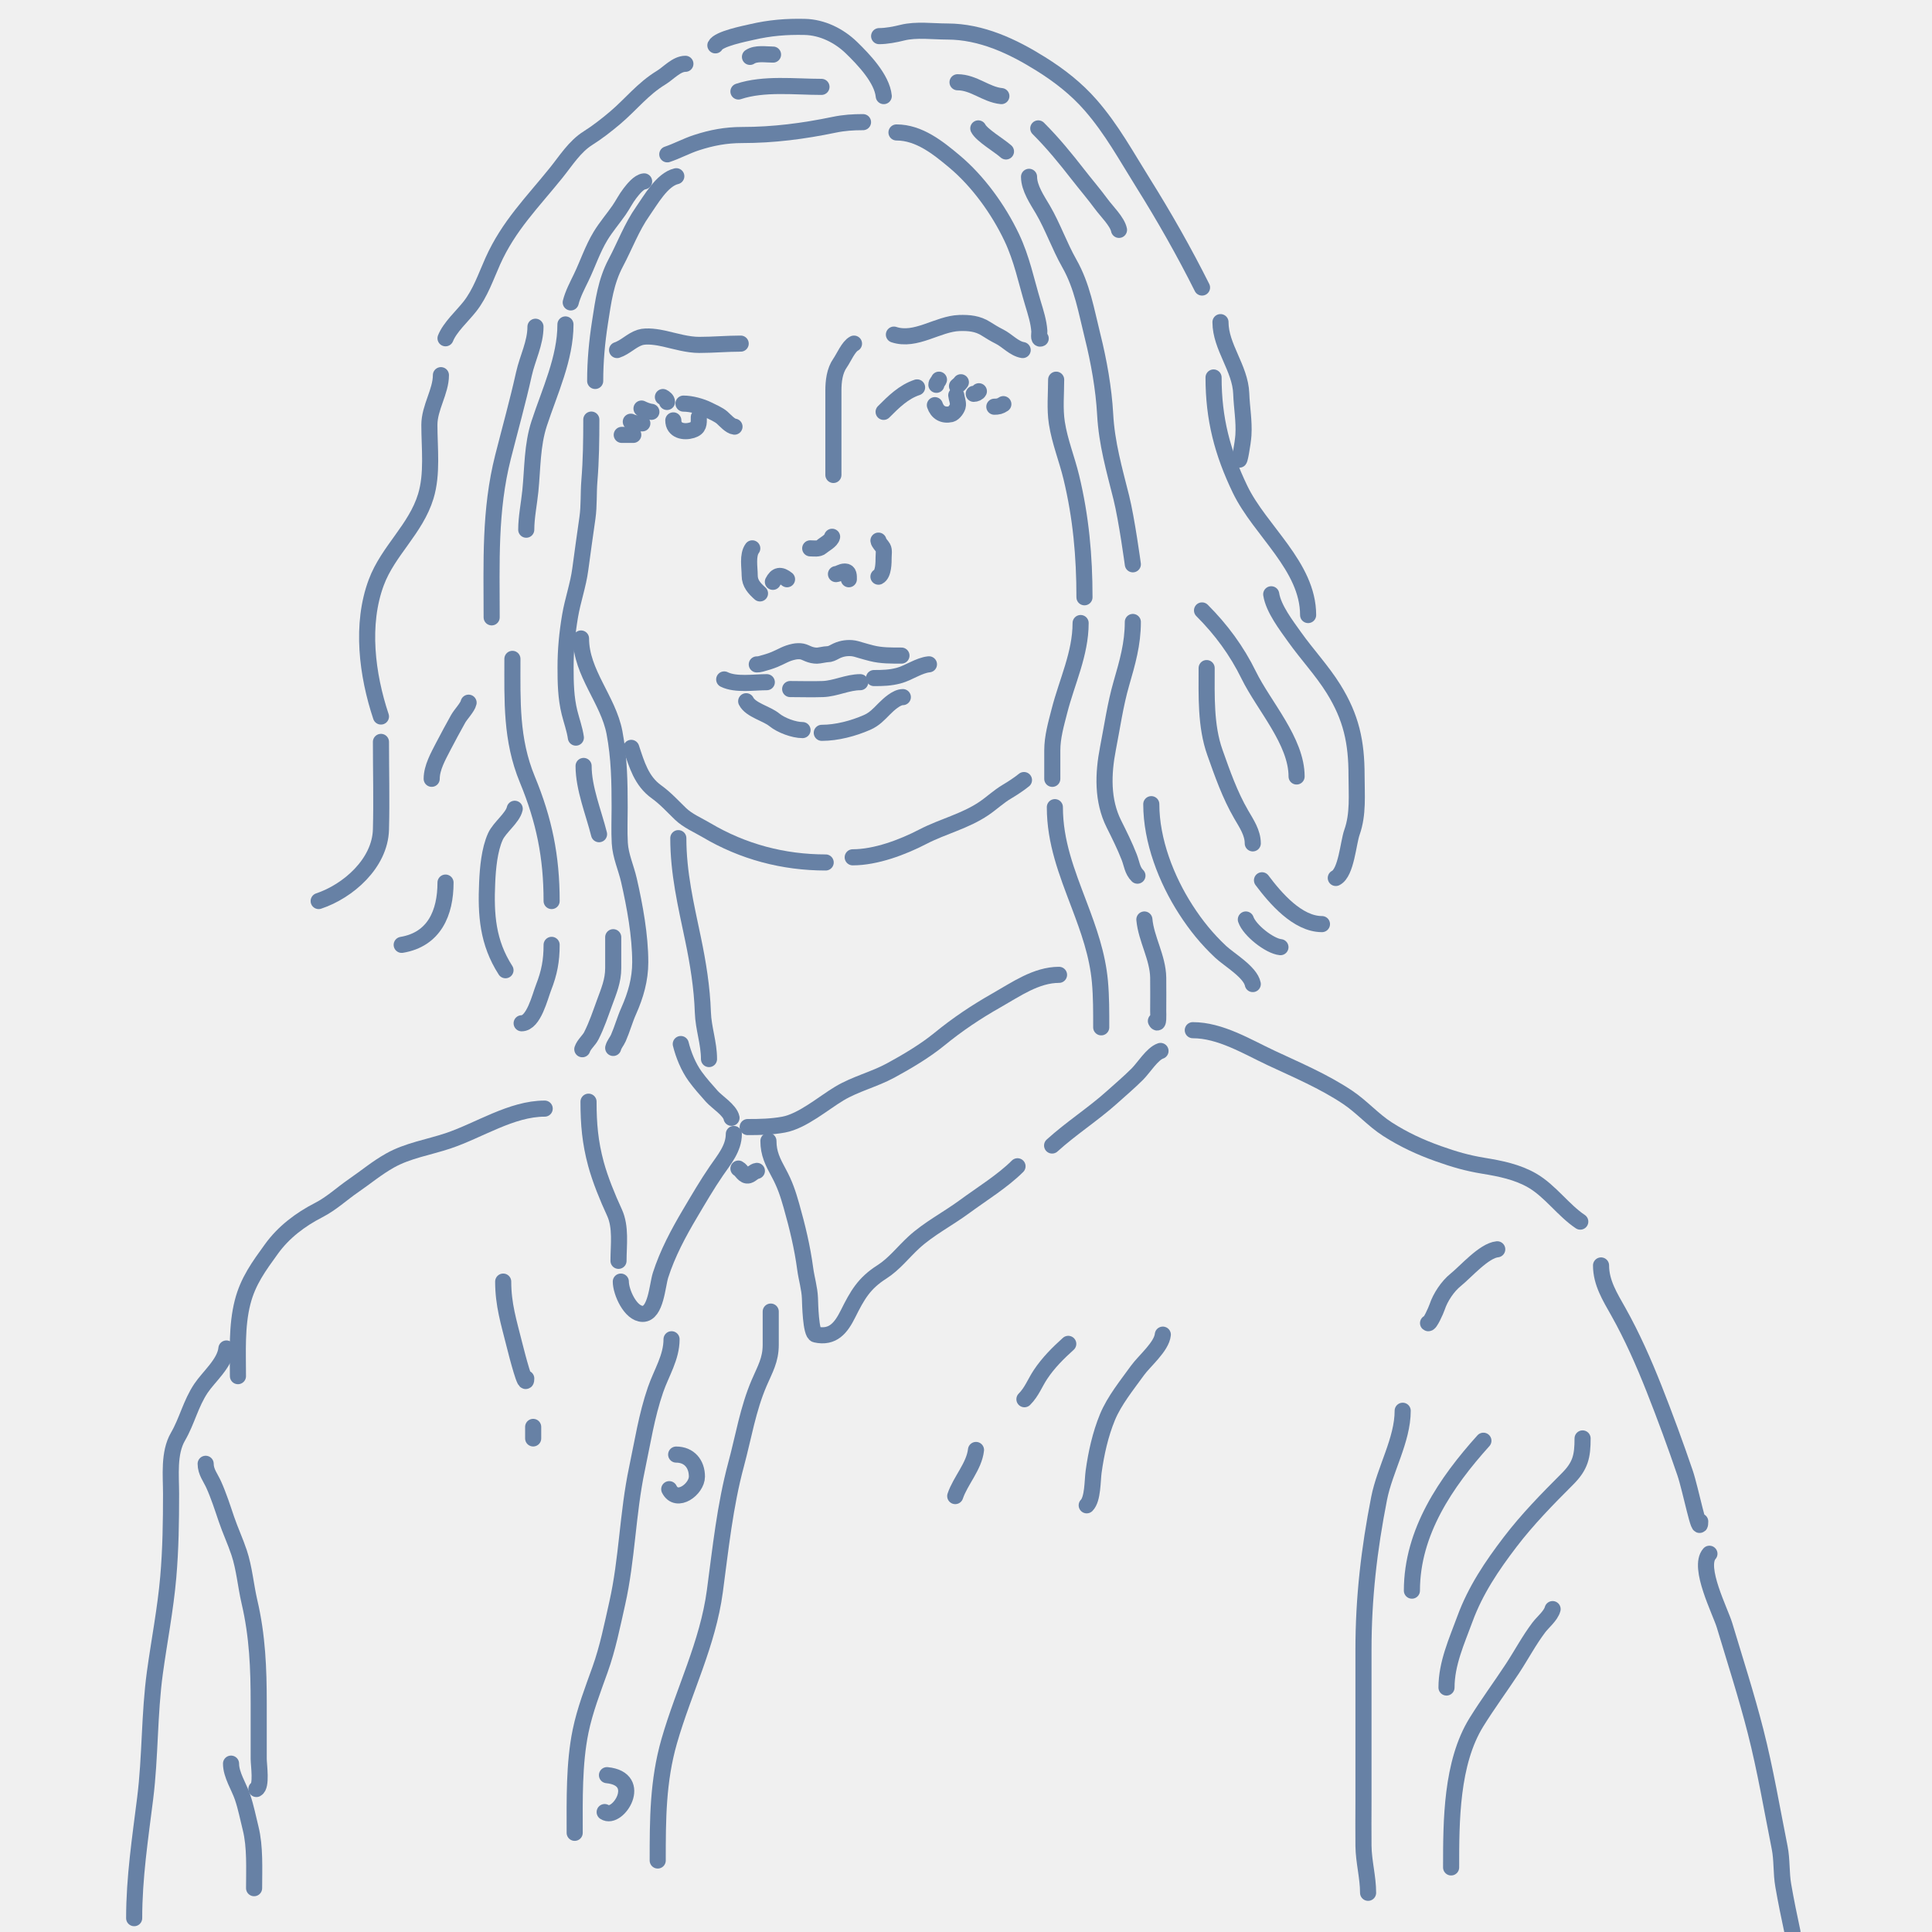
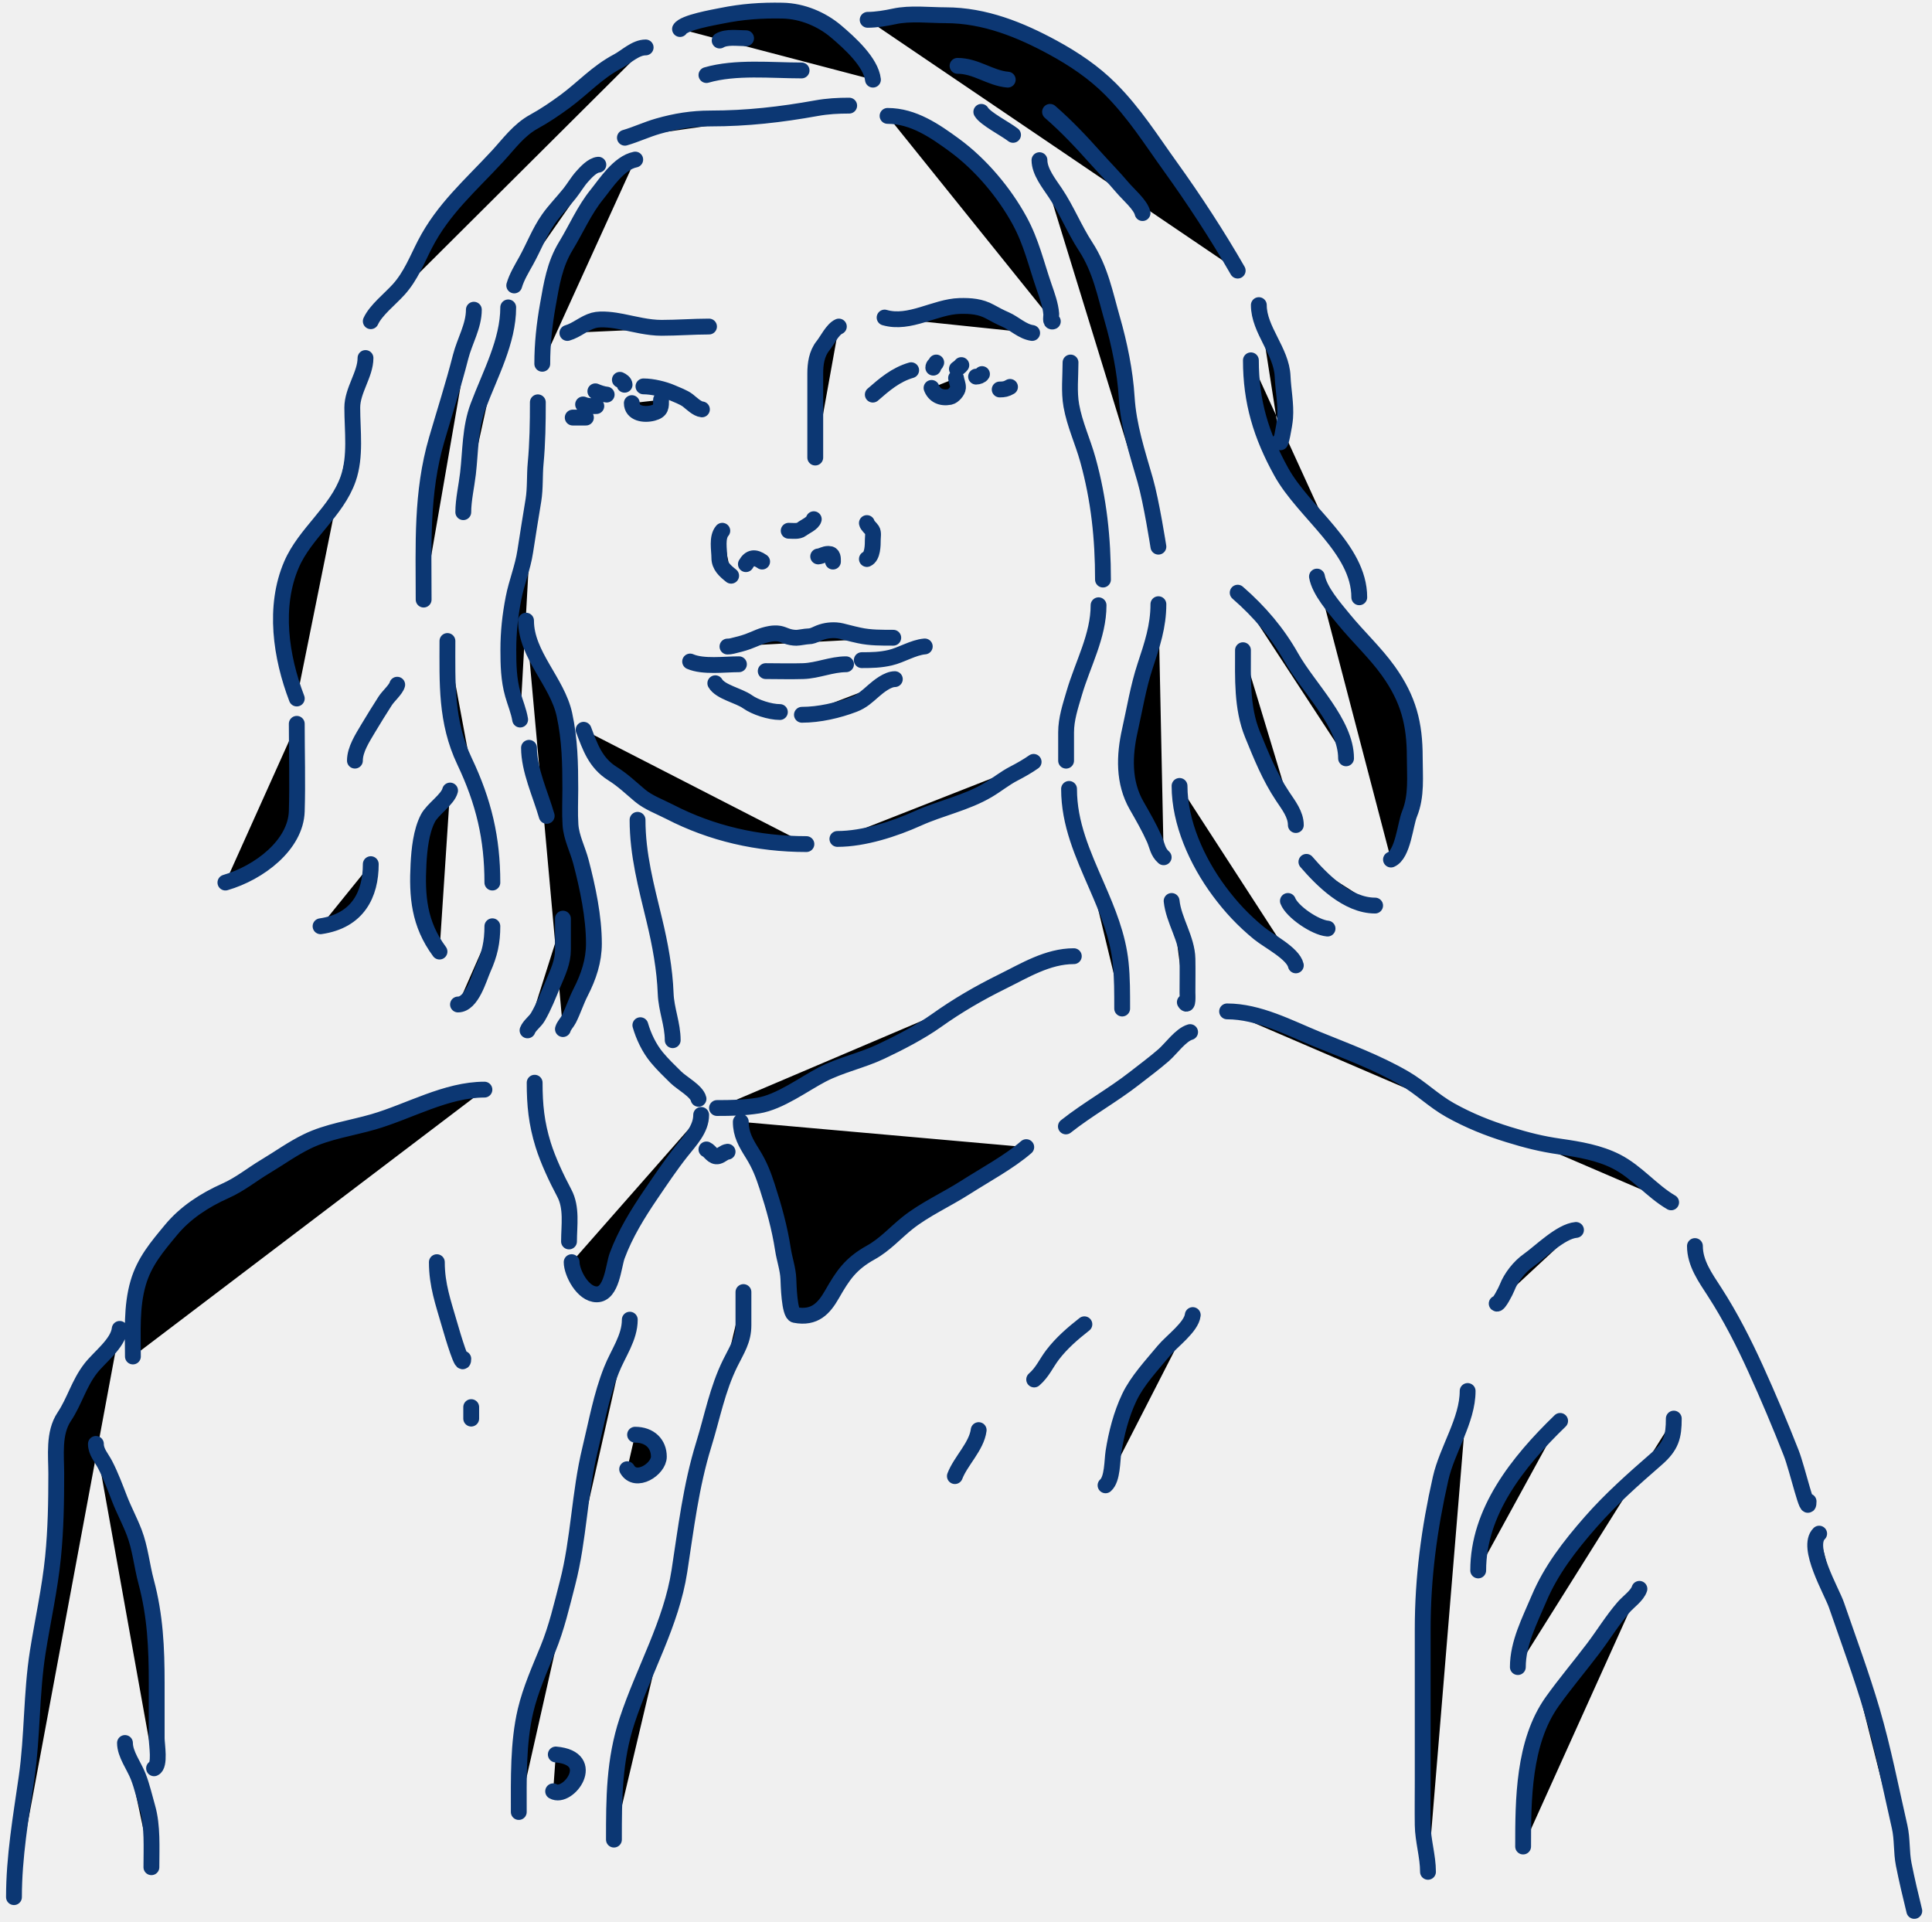
- <svg xmlns="http://www.w3.org/2000/svg" width="360" height="360" viewBox="0 0 360 360" fill="none">
-   <g opacity="0.6" clip-path="url(#clip0_1222_62107)">
-     <path d="M167.048 24.68C171.258 24.68 174.797 27.526 177.885 30.118C182.254 33.785 186.054 39.058 188.508 44.221C190.427 48.256 191.212 52.321 192.48 56.537C192.987 58.219 193.545 59.943 193.667 61.709C193.693 62.092 193.45 63.303 193.92 63.068" stroke="#0C3773" stroke-width="3" stroke-linecap="round" />
-     <path d="M196.798 70.746C196.798 73.4 196.523 76.187 196.931 78.81C197.476 82.311 198.799 85.511 199.624 88.927C201.421 96.374 202.076 103.622 202.076 111.294" stroke="#0C3773" stroke-width="3" stroke-linecap="round" />
-     <path d="M201.357 116.093C201.357 121.833 198.798 127.024 197.399 132.514C196.78 134.94 196.079 137.322 196.079 139.846C196.079 141.605 196.079 143.365 196.079 145.124" stroke="#0C3773" stroke-width="3" stroke-linecap="round" />
-     <path d="M196.559 150.401C196.559 156.919 198.774 162.506 201.064 168.556C202.849 173.271 204.5 177.853 204.956 182.925C205.211 185.758 205.196 188.588 205.196 191.429" stroke="#0C3773" stroke-width="3" stroke-linecap="round" />
-     <path d="M160.809 22.76C158.985 22.76 157.279 22.866 155.477 23.24C149.688 24.438 144.169 25.159 138.255 25.159C135.264 25.159 132.598 25.66 129.765 26.585C127.907 27.192 126.151 28.154 124.34 28.758" stroke="#0C3773" stroke-width="3" stroke-linecap="round" />
-     <path d="M120.021 33.797C119.027 33.896 117.956 35.273 117.382 36.01C116.615 36.994 116.055 38.143 115.343 39.169C114.224 40.779 112.941 42.262 111.917 43.941C110.422 46.39 109.525 49.175 108.278 51.752C107.579 53.197 106.736 54.789 106.346 56.35" stroke="#0C3773" stroke-width="3" stroke-linecap="round" />
-     <path d="M126.019 32.837C123.346 33.454 121.223 37.325 119.78 39.368C117.714 42.296 116.419 45.805 114.742 48.965C112.887 52.461 112.413 56.118 111.81 60.002C111.238 63.68 110.903 67.273 110.903 70.985" stroke="#0C3773" stroke-width="3" stroke-linecap="round" />
-     <path d="M110.184 78.184C110.184 82.002 110.136 85.785 109.824 89.594C109.635 91.891 109.785 94.184 109.464 96.471C109.015 99.665 108.55 102.858 108.131 106.055C107.742 109.027 106.722 111.826 106.225 114.773C105.676 118.022 105.385 121.085 105.385 124.383C105.385 127.212 105.438 129.99 106.118 132.754C106.504 134.32 107.076 135.85 107.304 137.446" stroke="#0C3773" stroke-width="3" stroke-linecap="round" />
-     <path d="M108.264 118.972C108.264 125.359 113.343 130.385 114.502 136.513C115.388 141.197 115.462 145.7 115.462 150.456C115.462 152.661 115.363 154.892 115.489 157.094C115.626 159.5 116.664 161.699 117.195 164.025C118.296 168.855 119.301 174.307 119.301 179.3C119.301 182.51 118.445 185.465 117.141 188.391C116.408 190.037 115.944 191.772 115.222 193.416C114.934 194.073 114.435 194.577 114.262 195.269" stroke="#0C3773" stroke-width="3" stroke-linecap="round" />
-     <path d="M114.264 174.634C114.264 176.553 114.264 178.473 114.264 180.392C114.264 182.778 113.446 184.661 112.637 186.87C111.874 188.954 111.197 191.006 110.185 193.002C109.739 193.881 108.812 194.589 108.505 195.508" stroke="#0C3773" stroke-width="3" stroke-linecap="round" />
-     <path d="M108.744 142.724C108.744 146.891 110.617 151.414 111.623 155.44" stroke="#0C3773" stroke-width="3" stroke-linecap="round" />
-     <path d="M190.801 145.352C189.908 146.082 188.633 146.918 187.628 147.511C186.072 148.43 184.839 149.627 183.363 150.63C179.81 153.044 175.723 153.96 171.966 155.908C168.183 157.87 163.206 159.747 158.89 159.747" stroke="#0C3773" stroke-width="3" stroke-linecap="round" />
-     <path d="M153.853 160.708C145.955 160.708 138.439 158.714 131.659 154.697C130.045 153.74 128.161 152.96 126.794 151.644C125.314 150.219 124.025 148.77 122.315 147.539C119.512 145.521 118.658 142.458 117.623 139.354" stroke="#0C3773" stroke-width="3" stroke-linecap="round" />
-     <path d="M155.77 106.975C156.393 106.906 156.719 106.495 157.449 106.495C158.224 106.495 158.169 107.325 158.169 107.935" stroke="#0C3773" stroke-width="3" stroke-linecap="round" />
-     <path d="M146.653 107.935C145.472 106.99 144.671 107.101 144.014 108.415" stroke="#0C3773" stroke-width="3" stroke-linecap="round" />
-     <path d="M155.051 100.018C154.876 100.802 153.637 101.381 153.078 101.884C152.552 102.357 151.622 102.177 150.972 102.177" stroke="#0C3773" stroke-width="3" stroke-linecap="round" />
-     <path d="M163.687 100.737C163.734 101.157 164.303 101.653 164.527 102.057C164.797 102.543 164.647 103.315 164.647 103.856C164.647 104.795 164.651 106.973 163.687 107.455" stroke="#0C3773" stroke-width="3" stroke-linecap="round" />
-     <path d="M141.614 110.574C140.59 109.652 139.695 108.716 139.695 107.229C139.695 105.738 139.24 103.423 140.175 102.177" stroke="#0C3773" stroke-width="3" stroke-linecap="round" />
-     <path d="M155.291 88.501C155.291 83.267 155.291 78.033 155.291 72.799C155.291 71.057 155.506 69.104 156.544 67.627C157.216 66.671 158.104 64.541 159.13 64.028" stroke="#0C3773" stroke-width="3" stroke-linecap="round" />
-     <path d="M190.56 65.228C188.96 64.961 187.658 63.43 186.241 62.722C185.346 62.274 184.544 61.787 183.708 61.255C182.186 60.287 180.558 60.129 178.75 60.189C174.747 60.322 170.649 63.709 166.567 62.348" stroke="#0C3773" stroke-width="3" stroke-linecap="round" />
-     <path d="M138.016 64.028C135.441 64.028 132.873 64.268 130.285 64.268C128.158 64.268 125.919 63.592 123.86 63.121C122.609 62.835 120.512 62.475 119.248 62.881C117.699 63.379 116.529 64.712 114.983 65.227" stroke="#0C3773" stroke-width="3" stroke-linecap="round" />
-     <path d="M164.649 76.744C166.509 74.884 168.359 73.028 170.887 72.186" stroke="#0C3773" stroke-width="3" stroke-linecap="round" />
-     <path d="M174.484 71.706C174.484 71.218 174.82 71.179 174.964 70.746" stroke="#0C3773" stroke-width="3" stroke-linecap="round" />
-     <path d="M178.324 71.945C178.614 71.688 178.823 71.557 179.044 71.226" stroke="#0C3773" stroke-width="3" stroke-linecap="round" />
-     <path d="M181.442 73.385C181.801 73.385 182.257 73.194 182.401 72.905" stroke="#0C3773" stroke-width="3" stroke-linecap="round" />
-     <path d="M185.28 75.784C185.981 75.784 186.373 75.696 186.96 75.305" stroke="#0C3773" stroke-width="3" stroke-linecap="round" />
-     <path d="M178.187 73.654C178.258 74.292 178.531 74.788 178.494 75.495C178.465 76.041 177.762 77.046 177.19 77.173C175.72 77.5 174.652 76.852 174.2 75.495" stroke="#0C3773" stroke-width="3" stroke-linecap="round" />
-     <path d="M136.863 79.5C136.068 79.412 135.142 78.336 134.563 77.822C133.923 77.252 132.739 76.748 131.956 76.356C130.688 75.722 128.796 75.206 127.355 75.206" stroke="#0C3773" stroke-width="3" stroke-linecap="round" />
-     <path d="M124.289 74.9C124.289 74.481 123.865 74.151 123.522 73.98" stroke="#0C3773" stroke-width="3" stroke-linecap="round" />
-     <path d="M121.375 76.739C120.796 76.687 120.024 76.37 119.535 76.126" stroke="#0C3773" stroke-width="3" stroke-linecap="round" />
-     <path d="M119.688 78.887C118.905 78.887 118.258 78.939 117.542 78.58" stroke="#0C3773" stroke-width="3" stroke-linecap="round" />
-     <path d="M118.001 81.033H115.854" stroke="#0C3773" stroke-width="3" stroke-linecap="round" />
-     <path d="M130.217 77.718C130.217 78.957 130.291 79.748 128.914 80.171C127.459 80.619 125.463 80.276 125.463 78.331" stroke="#0C3773" stroke-width="3" stroke-linecap="round" />
-     <path d="M164.673 17.907C164.347 14.644 160.882 11.044 158.656 8.882C156.379 6.67 153.247 5.088 149.965 5.014C146.487 4.935 143.427 5.191 140.081 5.969C138.754 6.277 133.914 7.224 133.3 8.452" stroke="#0C3773" stroke-width="3" stroke-linecap="round" />
-     <path d="M127.713 11.89C126.06 11.89 124.552 13.646 123.2 14.468C119.757 16.564 117.598 19.433 114.605 21.965C113.046 23.284 111.292 24.655 109.567 25.738C107.081 27.299 105.457 29.933 103.646 32.184C99.207 37.703 94.791 42.047 91.828 48.658C90.546 51.518 89.517 54.617 87.554 57.111C86.108 58.947 83.85 60.95 83.017 63.032" stroke="#0C3773" stroke-width="3" stroke-linecap="round" />
-     <path d="M82.158 69.908C82.158 72.964 80.009 75.945 80.009 79.172C80.009 83.512 80.616 88.281 79.341 92.471C77.476 98.597 72.329 102.613 70.125 108.492C67.177 116.351 68.4 125.759 70.984 133.513" stroke="#0C3773" stroke-width="3" stroke-linecap="round" />
-     <path d="M70.984 138.241C70.984 143.678 71.13 149.138 70.984 154.572C70.813 160.88 64.864 166.067 59.38 167.895" stroke="#0C3773" stroke-width="3" stroke-linecap="round" />
-     <path d="M95.481 122.77C95.481 130.602 95.194 137.812 98.251 145.213C101.413 152.868 102.787 159.643 102.787 167.895" stroke="#0C3773" stroke-width="3" stroke-linecap="round" />
-     <path d="M102.787 176.06C102.787 179.014 102.364 181.249 101.283 184.01C100.615 185.718 99.448 190.672 97.2 190.672" stroke="#0C3773" stroke-width="3" stroke-linecap="round" />
-     <path d="M95.911 150.704C95.534 152.402 93.075 154.176 92.306 155.885C91.191 158.364 90.899 161.764 90.778 164.433C90.504 170.462 90.857 175.599 94.192 180.788" stroke="#0C3773" stroke-width="3" stroke-linecap="round" />
-     <path d="M87.315 130.936C87.122 131.806 85.835 133.1 85.358 133.968C84.422 135.67 83.475 137.373 82.588 139.101C81.667 140.894 80.439 143.038 80.439 145.118" stroke="#0C3773" stroke-width="3" stroke-linecap="round" />
-     <path d="M83.017 164.456C83.017 170.094 80.925 175.047 74.851 176.06" stroke="#0C3773" stroke-width="3" stroke-linecap="round" />
-     <path d="M91.613 115.034C91.613 104.784 91.203 95.099 93.738 85.118C95.039 79.993 96.483 74.829 97.629 69.67C98.282 66.734 99.778 63.941 99.778 60.884" stroke="#0C3773" stroke-width="3" stroke-linecap="round" />
-     <path d="M105.364 60.453C105.364 66.784 102.426 72.936 100.47 78.909C99.137 82.978 99.248 87.287 98.822 91.492C98.586 93.826 98.058 96.406 98.058 98.702" stroke="#0C3773" stroke-width="3" stroke-linecap="round" />
-     <path d="M163.813 6.732C165.181 6.732 166.809 6.419 168.135 6.088C170.733 5.438 173.832 5.873 176.491 5.873C182.864 5.873 188.701 8.636 193.945 11.913C197.398 14.072 200.571 16.539 203.256 19.625C207.183 24.138 209.877 29.114 212.998 34.094C216.9 40.324 220.69 46.996 223.98 53.577" stroke="#0C3773" stroke-width="3" stroke-linecap="round" />
-     <path d="M227.419 60.024C227.419 64.646 231.117 68.606 231.287 73.347C231.38 75.951 231.857 78.453 231.692 81.083C231.601 82.539 230.857 86.84 230.857 85.38" stroke="#0C3773" stroke-width="3" stroke-linecap="round" />
-     <path d="M226.129 70.338C226.129 78.044 227.767 84.32 231.071 91.181C234.775 98.874 243.749 105.515 243.749 114.604" stroke="#0C3773" stroke-width="3" stroke-linecap="round" />
-     <path d="M236.873 110.735C237.284 113.409 239.679 116.522 241.218 118.686C243.545 121.958 246.357 124.95 248.476 128.356C251.782 133.668 252.774 138.275 252.774 144.496C252.774 148.067 253.129 151.682 251.915 155.097C251.225 157.036 250.862 162.619 248.906 163.596" stroke="#0C3773" stroke-width="3" stroke-linecap="round" />
-     <path d="M191.748 32.948C191.748 35.056 193.284 37.282 194.327 39.06C196.159 42.186 197.416 45.841 199.245 49.064C201.678 53.35 202.408 57.92 203.591 62.65C204.749 67.282 205.672 72.436 205.931 77.214C206.224 82.638 207.634 87.49 208.939 92.709C209.96 96.792 211.088 105.149 211.088 105.149" stroke="#0C3773" stroke-width="3" stroke-linecap="round" />
-     <path d="M211.087 115.894C211.087 120.016 210.074 123.46 208.938 127.402C207.814 131.303 207.237 135.438 206.455 139.435C205.53 144.164 205.374 149.163 207.553 153.522C208.562 155.539 209.6 157.627 210.418 159.73C210.904 160.978 210.965 162.186 211.946 163.168" stroke="#0C3773" stroke-width="3" stroke-linecap="round" />
-     <path d="M213.237 171.333C213.568 174.978 215.753 178.402 215.815 182.173C215.849 184.256 215.815 186.344 215.815 188.428C215.815 188.804 215.958 191.388 215.385 190.243" stroke="#0C3773" stroke-width="3" stroke-linecap="round" />
-     <path d="M233.436 183.366C232.985 181.113 229.004 178.82 227.443 177.35C224.877 174.935 222.883 172.475 220.972 169.518C217.318 163.864 214.526 156.64 214.526 149.845" stroke="#0C3773" stroke-width="3" stroke-linecap="round" />
-     <path d="M238.593 176.49C236.569 176.288 232.814 173.337 232.146 171.333" stroke="#0C3773" stroke-width="3" stroke-linecap="round" />
-     <path d="M246.328 172.193C241.785 172.193 237.647 167.35 235.154 164.027" stroke="#0C3773" stroke-width="3" stroke-linecap="round" />
-     <path d="M233.436 157.15C233.436 155.166 232.257 153.449 231.287 151.778C229.158 148.112 227.778 144.148 226.368 140.175C224.627 135.266 224.84 129.638 224.84 124.488" stroke="#0C3773" stroke-width="3" stroke-linecap="round" />
-     <path d="M241.601 144.687C241.601 138.113 235.507 131.558 232.671 125.778C230.457 121.264 227.564 117.328 223.98 113.744" stroke="#0C3773" stroke-width="3" stroke-linecap="round" />
-     <path d="M208.509 42.834C208.202 41.3 206.177 39.328 205.262 38.082C203.853 36.166 202.32 34.386 200.869 32.519C198.481 29.449 196.179 26.636 193.467 23.924" stroke="#0C3773" stroke-width="3" stroke-linecap="round" />
-     <path d="M186.59 17.907C183.711 17.619 181.448 15.328 178.424 15.328" stroke="#0C3773" stroke-width="3" stroke-linecap="round" />
-     <path d="M187.45 28.221C186.213 27.108 182.926 25.189 182.293 23.924" stroke="#0C3773" stroke-width="3" stroke-linecap="round" />
-     <path d="M153.069 16.188C148.107 16.188 142.336 15.468 137.598 17.048" stroke="#0C3773" stroke-width="3" stroke-linecap="round" />
-     <path d="M144.044 10.171C142.689 10.171 140.897 9.833 139.746 10.6" stroke="#0C3773" stroke-width="3" stroke-linecap="round" />
-     <path d="M197.334 181.647C193.086 181.647 189.325 184.338 185.73 186.375C181.885 188.554 178.406 190.883 174.986 193.681C172.364 195.826 168.923 197.866 165.937 199.483C162.871 201.144 159.409 201.967 156.411 203.756C153.455 205.52 149.516 208.919 146.001 209.558C143.783 209.962 141.639 210.012 139.316 210.012" stroke="#0C3773" stroke-width="3" stroke-linecap="round" />
-     <path d="M136.308 208.293C136.021 206.858 133.567 205.342 132.631 204.281C131.551 203.059 130.484 201.882 129.527 200.557C128.275 198.823 127.367 196.598 126.853 194.54" stroke="#0C3773" stroke-width="3" stroke-linecap="round" />
-     <path d="M143.185 212.591C143.185 214.947 144.001 216.519 145.119 218.584C146.262 220.693 146.833 222.428 147.483 224.72C148.581 228.595 149.506 232.432 150.037 236.419C150.284 238.268 150.852 240.056 150.921 241.91C150.957 242.897 151.059 248.459 151.995 248.667C155.221 249.384 156.723 247.401 158.012 244.823C159.76 241.326 160.985 239.126 164.339 236.992C166.623 235.538 168.304 233.316 170.284 231.5C173.078 228.939 176.634 227.111 179.691 224.863C182.878 222.519 186.838 220.08 189.6 217.318" stroke="#0C3773" stroke-width="3" stroke-linecap="round" />
-     <path d="M196.045 213.449C199.597 210.221 203.711 207.603 207.243 204.424C208.835 202.992 210.427 201.646 211.946 200.127C213.12 198.954 214.716 196.338 216.244 195.829" stroke="#0C3773" stroke-width="3" stroke-linecap="round" />
-     <path d="M136.738 211.301C136.738 213.986 134.917 216.099 133.491 218.177C131.733 220.738 130.178 223.412 128.597 226.08C126.423 229.747 124.389 233.542 123.081 237.612C122.476 239.494 122.225 244.822 119.763 244.822C117.473 244.822 115.68 240.746 115.68 238.806" stroke="#0C3773" stroke-width="3" stroke-linecap="round" />
-     <path d="M115.25 234.938C115.25 231.963 115.756 228.654 114.486 225.913C113.224 223.186 111.831 219.785 111.048 216.888C109.956 212.848 109.663 209.435 109.663 205.284" stroke="#0C3773" stroke-width="3" stroke-linecap="round" />
-     <path d="M141.035 218.177C140.483 218.246 140.02 218.866 139.507 219.012C138.62 219.266 138.198 218.048 137.597 217.747" stroke="#0C3773" stroke-width="3" stroke-linecap="round" />
-     <path d="M143.614 244.393C143.614 246.454 143.614 248.515 143.614 250.576C143.614 253.414 142.563 255.114 141.465 257.668C139.359 262.568 138.547 267.74 137.168 272.853C135.075 280.61 134.27 288.554 133.204 296.49C131.883 306.326 127.43 314.958 124.705 324.424C122.564 331.859 122.556 339.018 122.556 346.677" stroke="#0C3773" stroke-width="3" stroke-linecap="round" />
-     <path d="M125.134 249.55C125.134 252.942 123.239 255.798 122.149 258.957C120.476 263.811 119.745 268.718 118.687 273.712C116.939 281.967 116.861 290.56 115.01 298.758C114.069 302.929 113.253 307.064 111.811 311.102C110.465 314.87 108.991 318.656 108.182 322.586C106.943 328.603 107.084 335.368 107.084 341.52" stroke="#0C3773" stroke-width="3" stroke-linecap="round" />
-     <path d="M113.101 330.776C120.104 331.477 115.116 339.283 112.671 337.653" stroke="#0C3773" stroke-width="3" stroke-linecap="round" />
-     <path d="M125.993 271.039C128.411 271.039 129.861 272.759 129.861 275.146C129.861 277.467 126.104 280.285 124.704 277.486" stroke="#0C3773" stroke-width="3" stroke-linecap="round" />
-     <path d="M222.26 191.961C227.39 191.961 232.333 195.014 236.872 197.142C241.732 199.42 246.603 201.465 251.079 204.448C253.758 206.234 255.851 208.689 258.552 210.417C261.582 212.356 264.645 213.776 268.03 214.977C270.964 216.018 273.353 216.721 276.411 217.222C279.555 217.736 282.742 218.37 285.531 219.991C288.864 221.929 291.323 225.54 294.461 227.631" stroke="#0C3773" stroke-width="3" stroke-linecap="round" />
-     <path d="M298.331 235.798C298.331 239.018 300.021 241.692 301.554 244.417C304.117 248.973 306.291 253.903 308.215 258.766C310.251 263.912 312.211 269.248 313.993 274.477C315.01 277.46 316.811 286.653 316.811 283.502" stroke="#0C3773" stroke-width="3" stroke-linecap="round" />
-     <path d="M318.528 289.519C316.295 292.031 320.562 300.254 321.346 302.865C323.319 309.441 325.424 315.952 327.124 322.61C328.966 329.827 330.159 337 331.612 344.266C332.075 346.578 331.876 348.973 332.281 351.309C332.785 354.218 333.382 357.115 334 360" stroke="#0C3773" stroke-width="3" stroke-linecap="round" />
-     <path d="M294.892 268.03C294.892 271.355 294.507 273.143 292.074 275.575C288.309 279.341 284.616 283.103 281.378 287.346C277.967 291.815 274.922 296.344 272.974 301.647C271.447 305.804 269.535 309.964 269.535 314.445" stroke="#0C3773" stroke-width="3" stroke-linecap="round" />
-     <path d="M276.411 268.46C269.451 276.194 263.088 285.466 263.088 296.395" stroke="#0C3773" stroke-width="3" stroke-linecap="round" />
-     <path d="M261.37 262.873C261.37 268.333 258.035 273.817 256.977 279.204C255.119 288.663 254.064 297.724 254.064 307.401C254.064 316.848 254.064 326.295 254.064 335.742C254.064 338.479 254.03 341.219 254.064 343.955C254.1 346.897 254.924 349.783 254.924 352.694" stroke="#0C3773" stroke-width="3" stroke-linecap="round" />
-     <path d="M289.304 299.833C288.96 301.095 287.496 302.248 286.725 303.271C284.883 305.716 283.482 308.388 281.807 310.935C279.607 314.279 277.23 317.494 275.121 320.891C270.408 328.486 270.394 339.33 270.394 347.967" stroke="#0C3773" stroke-width="3" stroke-linecap="round" />
-     <path d="M101.497 206.574C95.281 206.574 89.264 210.652 83.447 212.591C79.869 213.784 75.978 214.388 72.679 216.244C70.191 217.643 68.215 219.322 65.85 220.947C63.653 222.458 61.8 224.241 59.38 225.484C55.944 227.249 52.846 229.59 50.57 232.742C48.275 235.92 46.206 238.696 45.198 242.674C44.068 247.131 44.338 251.872 44.338 256.427" stroke="#0C3773" stroke-width="3" stroke-linecap="round" />
-     <path d="M42.19 251.27C41.914 254.023 38.897 256.533 37.462 258.671C35.521 261.564 34.866 264.765 33.164 267.696C31.39 270.752 31.875 274.951 31.875 278.345C31.875 283.571 31.803 288.703 31.35 293.912C30.833 299.853 29.678 305.724 28.867 311.628C27.798 319.405 28.026 327.286 27.052 335.074C26.118 342.545 24.999 349.866 24.999 357.421" stroke="#0C3773" stroke-width="3" stroke-linecap="round" />
-     <path d="M38.322 272.757C38.322 274.265 39.229 275.322 39.826 276.649C40.752 278.706 41.465 280.936 42.19 283.071C42.905 285.18 43.85 287.192 44.553 289.303C45.531 292.235 45.783 295.478 46.487 298.495C47.975 304.869 48.206 310.891 48.206 317.429C48.206 320.875 48.206 324.321 48.206 327.767C48.206 328.869 48.813 332.836 47.777 333.354" stroke="#0C3773" stroke-width="3" stroke-linecap="round" />
-     <path d="M43.049 328.627C43.049 330.716 44.53 332.914 45.198 334.882C45.847 336.796 46.212 338.725 46.702 340.684C47.564 344.134 47.347 348.258 47.347 351.834" stroke="#0C3773" stroke-width="3" stroke-linecap="round" />
-     <path d="M216.674 248.69C216.448 250.946 213.236 253.584 211.946 255.376C210.003 258.074 207.639 260.97 206.359 264.066C205.037 267.267 204.253 270.817 203.781 274.238C203.554 275.882 203.653 279.332 202.492 280.493" stroke="#0C3773" stroke-width="3" stroke-linecap="round" />
-     <path d="M199.054 250.41C197.143 252.129 195.331 253.94 193.897 256.093C192.822 257.704 192.273 259.34 190.888 260.725" stroke="#0C3773" stroke-width="3" stroke-linecap="round" />
-     <path d="M181.862 270.179C181.524 273.227 178.939 275.939 177.994 278.774" stroke="#0C3773" stroke-width="3" stroke-linecap="round" />
-     <path d="M278.99 232.789C276.512 233.037 273.138 236.954 271.254 238.472C269.752 239.682 268.396 241.722 267.792 243.533C267.568 244.206 266.391 246.835 266.097 246.542" stroke="#0C3773" stroke-width="3" stroke-linecap="round" />
-     <path d="M93.762 238.807C93.762 243.083 94.8 246.35 95.815 250.41C96.367 252.618 98.06 259.132 98.06 256.857" stroke="#0C3773" stroke-width="3" stroke-linecap="round" />
-     <path d="M99.348 265.881V268.03" stroke="#0C3773" stroke-width="3" stroke-linecap="round" />
-     <path d="M126.395 156.177C126.395 162.669 127.803 168.594 129.127 174.917C130.072 179.434 130.815 184.031 130.969 188.638C131.068 191.624 132.112 194.348 132.112 197.341" stroke="#0C3773" stroke-width="3" stroke-linecap="round" />
-     <path d="M173.097 123.786C171.207 123.975 169.308 125.403 167.464 125.891C165.882 126.31 164.513 126.347 162.855 126.347" stroke="#0C3773" stroke-width="3" stroke-linecap="round" />
-     <path d="M142.883 127.115C140.499 127.115 137.074 127.667 134.945 126.603" stroke="#0C3773" stroke-width="3" stroke-linecap="round" />
-     <path d="M160.294 127.115C157.937 127.115 155.681 128.311 153.324 128.395C151.28 128.468 149.244 128.395 147.235 128.395" stroke="#0C3773" stroke-width="3" stroke-linecap="round" />
-     <path d="M168.231 129.895C167.051 129.895 165.576 131.269 164.775 132.071C163.76 133.086 162.946 134.011 161.56 134.617C159.004 135.736 155.942 136.552 153.125 136.552" stroke="#0C3773" stroke-width="3" stroke-linecap="round" />
-     <path d="M149.539 136.04C147.923 136.04 145.537 135.152 144.276 134.12C142.848 132.951 139.864 132.31 139.041 130.663" stroke="#0C3773" stroke-width="3" stroke-linecap="round" />
-     <path d="M167.975 122.158C166.132 122.158 164.228 122.184 162.429 121.727C161.774 121.56 161.11 121.382 160.463 121.188C159.908 121.021 159.274 120.812 158.695 120.771C157.6 120.692 156.571 120.903 155.599 121.422C155.131 121.672 154.699 121.905 154.158 121.905C153.742 121.905 152.641 122.172 152.228 122.172C151.678 122.172 151.107 122.047 150.601 121.835C150.231 121.68 149.852 121.482 149.457 121.399C149.019 121.307 148.437 121.333 147.999 121.422C146.43 121.743 145.798 122.269 144.342 122.876C143.507 123.223 142.657 123.459 141.789 123.701C141.519 123.776 141.294 123.804 141.016 123.804" stroke="#0C3773" stroke-width="3" stroke-linecap="round" />
-   </g>
-   <defs>
-     <clipPath id="clip0_1222_62107">
-       <rect width="360" height="360" fill="white" />
-     </clipPath>
-   </defs>
+ <svg xmlns="http://www.w3.org/2000/svg" viewBox="0 0 183 182">
+   <path d="M84.07 10.978C86.522 10.978 88.584 12.422 90.383 13.736C92.928 15.595 95.141 18.269 96.571 20.886C97.689 22.932 98.146 24.994 98.885 27.131C99.18 27.985 99.505 28.858 99.576 29.754C99.591 29.948 99.45 30.562 99.724 30.443M101.4 34.336C101.4 35.682 101.24 37.095 101.478 38.425C101.795 40.2 102.566 41.822 103.046 43.555C104.093 47.33 104.475 51.006 104.475 54.895M104.056 57.329C104.056 60.239 102.565 62.871 101.75 65.655C101.39 66.885 100.981 68.093 100.981 69.372V72.049M101.261 74.725C101.261 78.029 102.551 80.862 103.885 83.93C104.925 86.32 105.886 88.644 106.152 91.215C106.301 92.652 106.292 94.087 106.292 95.527M80.435 10.005C79.373 10.005 78.379 10.059 77.33 10.248C73.958 10.856 70.742 11.222 67.298 11.222C65.555 11.222 64.002 11.476 62.352 11.945C61.27 12.252 60.246 12.74 59.191 13.046M56.676 15.601C56.099 15.652 55.478 16.345 55.142 16.719L55.139 16.723C54.691 17.222 54.366 17.805 53.951 18.325C53.299 19.142 52.552 19.893 51.955 20.744C51.084 21.987 50.562 23.398 49.835 24.705C49.428 25.438 48.937 26.245 48.709 27.037M60.169 15.114C58.613 15.427 57.376 17.39 56.536 18.426C55.332 19.911 54.578 21.69 53.601 23.292C52.52 25.065 52.244 26.919 51.892 28.888C51.56 30.753 51.364 32.575 51.364 34.457M50.945 38.107C50.945 40.043 50.917 41.961 50.736 43.892C50.626 45.057 50.713 46.22 50.526 47.38C50.265 48.999 49.993 50.618 49.749 52.239C49.523 53.746 48.929 55.165 48.639 56.659C48.32 58.307 48.15 59.86 48.15 61.532C48.15 62.967 48.181 64.375 48.577 65.777C48.802 66.571 49.135 67.346 49.268 68.156M49.827 58.788C49.827 62.027 52.786 64.575 53.461 67.683C53.977 70.058 54.02 72.341 54.02 74.752C54.02 75.87 53.962 77.001 54.035 78.118C54.116 79.338 54.721 80.453 55.029 81.632C55.671 84.081 56.256 86.846 56.256 89.378C56.256 91.005 55.758 92.503 54.998 93.987C54.571 94.822 54.301 95.701 53.88 96.535C53.712 96.868 53.422 97.124 53.321 97.474M53.322 87.011V89.931C53.322 91.141 52.846 92.096 52.375 93.216C51.93 94.272 51.535 95.313 50.946 96.325C50.686 96.771 50.146 97.129 49.968 97.595M50.107 70.832C50.107 72.945 51.197 75.238 51.784 77.279M97.906 72.164C97.386 72.535 96.644 72.959 96.059 73.259C95.152 73.725 94.434 74.332 93.574 74.841C91.504 76.064 89.124 76.529 86.935 77.517C84.731 78.511 81.832 79.463 79.318 79.463M76.383 79.951C71.783 79.951 67.405 78.94 63.455 76.903C62.515 76.418 61.417 76.022 60.621 75.355C59.759 74.632 59.008 73.897 58.012 73.273C56.38 72.25 55.882 70.697 55.279 69.123M77.5 52.706C77.863 52.67 78.053 52.462 78.479 52.462C78.93 52.462 78.898 52.883 78.898 53.192M72.19 53.192C71.502 52.713 71.035 52.77 70.652 53.436M77.081 49.178C76.98 49.576 76.258 49.869 75.932 50.124C75.626 50.364 75.084 50.273 74.705 50.273M82.112 49.543C82.139 49.756 82.471 50.007 82.601 50.212C82.759 50.459 82.671 50.85 82.671 51.124V51.13C82.671 51.61 82.671 52.706 82.112 52.949M69.254 54.531C68.658 54.063 68.136 53.589 68.136 52.834C68.136 52.079 67.871 50.905 68.416 50.273M77.221 43.339V35.377C77.221 34.494 77.347 33.503 77.951 32.755C78.342 32.27 78.86 31.19 79.457 30.93M97.766 31.538C96.834 31.403 96.076 30.627 95.25 30.267C94.729 30.041 94.262 29.793 93.775 29.524C92.888 29.033 91.94 28.953 90.887 28.983C88.555 29.051 86.168 30.768 83.79 30.078M67.158 30.93C65.658 30.93 64.162 31.051 62.654 31.051C61.416 31.051 60.111 30.709 58.912 30.47C58.183 30.325 56.962 30.142 56.225 30.348C55.323 30.601 54.642 31.276 53.741 31.538M82.672 37.377L82.683 37.368C83.763 36.428 84.839 35.492 86.306 35.066M88.402 34.823C88.402 34.575 88.597 34.555 88.681 34.336M90.639 34.944C90.807 34.814 90.929 34.747 91.058 34.579M92.455 35.674C92.664 35.674 92.93 35.577 93.014 35.431M94.691 36.891C95.099 36.891 95.327 36.846 95.669 36.647M90.559 35.811C90.6 36.134 90.759 36.386 90.737 36.744C90.721 37.021 90.311 37.53 89.978 37.595C89.122 37.76 88.5 37.432 88.236 36.744M66.487 38.775C66.023 38.73 65.484 38.185 65.147 37.924C64.774 37.635 64.084 37.379 63.628 37.181C62.89 36.859 61.787 36.597 60.948 36.597M59.162 36.442C59.162 36.23 58.915 36.062 58.715 35.975M57.465 37.375C57.127 37.348 56.677 37.188 56.392 37.064M56.482 38.464C56.026 38.464 55.649 38.49 55.231 38.308M55.499 39.552H54.248M62.615 37.871C62.615 38.499 62.658 38.9 61.856 39.115C61.008 39.342 59.846 39.168 59.846 38.182M82.686 7.544C82.496 5.89 80.478 4.065 79.182 2.968C77.855 1.847 76.031 1.045 74.119 1.007C72.093 0.967 70.31 1.097 68.361 1.491C67.588 1.648 64.769 2.128 64.411 2.75M61.156 4.493C60.194 4.493 59.315 5.384 58.528 5.801C56.522 6.864 55.264 8.318 53.521 9.602C52.613 10.271 51.591 10.966 50.586 11.515C49.138 12.306 48.192 13.642 47.137 14.784C44.551 17.582 41.979 19.784 40.252 23.137C39.506 24.587 38.906 26.158 37.763 27.422C36.92 28.354 35.605 29.369 35.12 30.424M34.62 33.911C34.62 35.461 33.368 36.972 33.368 38.608C33.368 40.809 33.721 43.227 32.979 45.351C31.892 48.458 28.894 50.494 27.61 53.475C25.893 57.46 26.605 62.23 28.111 66.162M28.11 68.559C28.11 71.316 28.196 74.084 28.11 76.84C28.011 80.038 24.546 82.668 21.351 83.595M42.381 60.714C42.381 64.686 42.213 68.341 43.994 72.094C45.836 75.975 46.637 79.411 46.637 83.595M46.637 87.734C46.637 89.232 46.39 90.365 45.76 91.766C45.371 92.632 44.691 95.143 43.382 95.143M42.631 74.878C42.411 75.739 40.979 76.639 40.531 77.505C39.881 78.762 39.712 80.486 39.641 81.839C39.481 84.896 39.687 87.501 41.63 90.132M37.624 64.855C37.511 65.296 36.761 65.952 36.484 66.392C35.938 67.255 35.387 68.119 34.87 68.995C34.334 69.904 33.618 70.991 33.618 72.046M35.12 81.851C35.12 84.709 33.901 87.221 30.363 87.734M40.127 56.792C40.127 51.594 39.889 46.684 41.365 41.623C42.123 39.025 42.964 36.406 43.632 33.791C44.012 32.302 44.884 30.886 44.884 29.335M48.138 29.117C48.138 32.327 46.426 35.447 45.287 38.475C44.51 40.538 44.575 42.723 44.327 44.855C44.189 46.039 43.882 47.347 43.882 48.511M82.186 1.878C82.983 1.878 83.931 1.72 84.703 1.552C86.216 1.222 88.022 1.443 89.571 1.443C93.283 1.443 96.683 2.844 99.738 4.505C101.749 5.6 103.598 6.851 105.162 8.416C107.45 10.704 109.019 13.227 110.837 15.752C113.11 18.911 115.318 22.294 117.234 25.631M119.237 28.9C119.237 31.243 121.392 33.251 121.49 35.655C121.545 36.975 121.823 38.244 121.727 39.577C121.674 40.316 121.24 42.496 121.24 41.756M118.486 34.129C118.486 38.036 119.44 41.219 121.365 44.698C123.522 48.598 128.75 51.965 128.75 56.574M124.744 54.612C124.984 55.968 126.379 57.547 127.276 58.644C128.631 60.303 130.269 61.82 131.504 63.547C133.429 66.24 134.007 68.576 134.007 71.73C134.007 73.541 134.214 75.374 133.507 77.105C133.105 78.089 132.893 80.919 131.754 81.415M98.459 15.171C98.459 16.239 99.353 17.368 99.961 18.27C101.028 19.855 101.76 21.708 102.826 23.343C104.243 25.516 104.668 27.833 105.357 30.231C106.032 32.58 106.57 35.193 106.72 37.616C106.891 40.366 107.712 42.826 108.472 45.472C109.067 47.542 109.724 51.78 109.724 51.78M109.724 57.228C109.724 59.318 109.133 61.064 108.472 63.063C107.817 65.041 107.481 67.138 107.025 69.164C106.486 71.562 106.395 74.097 107.665 76.307C108.253 77.33 108.858 78.388 109.334 79.454C109.617 80.087 109.652 80.7 110.224 81.198M110.976 85.338C111.169 87.186 112.442 88.922 112.478 90.834C112.498 91.891 112.478 92.949 112.478 94.006C112.478 94.196 112.561 95.507 112.228 94.926M122.742 91.439C122.48 90.297 120.161 89.134 119.251 88.389C117.757 87.164 116.595 85.917 115.482 84.418C113.353 81.551 111.727 77.888 111.727 74.442M125.746 87.953C124.568 87.85 122.38 86.354 121.991 85.338M130.252 85.774C127.606 85.774 125.195 83.319 123.743 81.634M122.742 78.147C122.742 77.141 122.055 76.27 121.49 75.423C120.25 73.564 119.447 71.554 118.625 69.539C117.611 67.05 117.735 64.197 117.735 61.586M127.499 71.827C127.499 68.494 123.949 65.17 122.297 62.239C121.007 59.951 119.322 57.955 117.234 56.138M108.222 20.183C108.043 19.405 106.864 18.405 106.33 17.774C105.51 16.802 104.617 15.9 103.771 14.953C102.38 13.397 101.04 11.97 99.46 10.595M95.454 7.544C93.777 7.398 92.458 6.237 90.697 6.237M95.955 12.774C95.234 12.21 93.319 11.237 92.951 10.595M75.927 6.673C73.037 6.673 69.675 6.308 66.915 7.109M70.67 3.622C69.88 3.622 68.837 3.451 68.166 3.84M101.712 90.568C99.237 90.568 97.047 91.932 94.953 92.965C92.713 94.07 90.686 95.251 88.694 96.669C87.167 97.757 85.162 98.791 83.423 99.611C81.637 100.453 79.62 100.871 77.874 101.778C76.152 102.672 73.857 104.396 71.81 104.72C70.518 104.924 69.269 104.95 67.915 104.95M66.163 104.078C65.996 103.35 64.567 102.582 64.021 102.044C63.392 101.424 62.77 100.827 62.213 100.156C61.484 99.277 60.955 98.148 60.655 97.105M70.169 106.257C70.169 107.452 70.644 108.249 71.296 109.296C71.962 110.366 72.294 111.245 72.673 112.407C73.312 114.372 73.851 116.318 74.161 118.339C74.305 119.277 74.635 120.183 74.675 121.124C74.697 121.624 74.756 124.444 75.301 124.55C77.18 124.913 78.055 123.908 78.806 122.6C79.825 120.827 80.538 119.712 82.492 118.63C83.823 117.893 84.802 116.766 85.955 115.845C87.583 114.547 89.654 113.619 91.435 112.48C93.292 111.292 95.598 110.055 97.207 108.654M100.962 106.693C103.03 105.056 105.427 103.729 107.484 102.117C108.412 101.39 109.339 100.708 110.224 99.938C110.908 99.343 111.838 98.017 112.728 97.758M66.414 105.603C66.414 106.965 65.353 108.036 64.522 109.09C63.498 110.388 62.592 111.744 61.671 113.097C60.405 114.956 59.221 116.881 58.458 118.944C58.106 119.898 57.96 122.6 56.525 122.6C55.191 122.6 54.147 120.533 54.147 119.549M53.897 117.588C53.897 116.08 54.191 114.402 53.452 113.012C52.716 111.629 51.905 109.905 51.449 108.436C50.813 106.388 50.642 104.657 50.642 102.553M68.917 109.09C68.595 109.125 68.326 109.439 68.027 109.513C67.51 109.642 67.264 109.024 66.914 108.872M70.419 122.382V125.518C70.419 126.956 69.807 127.818 69.168 129.113C67.941 131.598 67.468 134.22 66.664 136.813C65.445 140.746 64.976 144.774 64.355 148.798C63.586 153.785 60.992 158.162 59.404 162.962C58.157 166.731 58.152 170.361 58.152 174.244M59.654 124.997C59.654 126.717 58.55 128.165 57.916 129.767C56.941 132.228 56.515 134.716 55.899 137.248C54.88 141.434 54.835 145.791 53.757 149.948C53.208 152.063 52.733 154.159 51.893 156.206C51.109 158.117 50.251 160.037 49.779 162.03C49.058 165.081 49.139 168.51 49.139 171.63M52.645 166.182C56.724 166.537 53.818 170.495 52.394 169.669M60.155 135.893C61.563 135.893 62.408 136.765 62.408 137.975C62.408 139.152 60.219 140.581 59.404 139.162M116.232 95.797C119.22 95.797 122.1 97.345 124.744 98.424C127.575 99.579 130.413 100.616 133.02 102.129C134.58 103.034 135.8 104.279 137.373 105.155C139.138 106.138 140.923 106.858 142.894 107.467C144.604 107.995 145.995 108.352 147.776 108.605C149.608 108.866 151.464 109.187 153.089 110.01C155.031 110.992 156.463 112.823 158.291 113.884M160.545 118.024C160.545 119.657 161.53 121.013 162.423 122.395C163.916 124.705 165.182 127.204 166.303 129.67C167.489 132.279 168.63 134.985 169.669 137.636C170.261 139.149 171.31 143.81 171.31 142.212M172.311 145.263C171.01 146.537 173.496 150.706 173.952 152.03C175.101 155.364 176.327 158.666 177.318 162.042C178.391 165.701 179.086 169.338 179.932 173.022C180.202 174.194 180.086 175.409 180.322 176.593C180.616 178.068 180.963 179.537 181.323 181M158.542 134.367C158.542 136.053 158.318 136.96 156.901 138.193C154.707 140.102 152.556 142.01 150.67 144.161C148.683 146.427 146.909 148.723 145.774 151.413C144.885 153.52 143.771 155.63 143.771 157.902M147.776 134.585C143.722 138.507 140.016 143.208 140.016 148.749M139.015 131.753C139.015 134.521 137.072 137.302 136.456 140.033C135.373 144.829 134.759 149.424 134.759 154.33V168.7C134.759 170.088 134.739 171.477 134.759 172.865C134.78 174.356 135.26 175.82 135.26 177.296M155.287 150.493C155.086 151.133 154.234 151.717 153.785 152.236C152.712 153.476 151.896 154.831 150.919 156.122C149.638 157.817 148.254 159.448 147.025 161.17C144.279 165.021 144.271 170.519 144.271 174.899M45.885 103.207C42.264 103.207 38.759 105.274 35.371 106.257C33.286 106.862 31.02 107.169 29.098 108.11C27.649 108.819 26.498 109.67 25.12 110.494C23.84 111.26 22.761 112.165 21.351 112.795C19.349 113.689 17.545 114.877 16.219 116.475C14.882 118.086 13.677 119.494 13.09 121.511C12.431 123.771 12.589 126.175 12.589 128.484M11.337 125.869C11.177 127.265 9.419 128.538 8.583 129.622C7.453 131.089 7.071 132.712 6.08 134.198C5.046 135.748 5.329 137.877 5.329 139.597C5.329 142.247 5.287 144.849 5.023 147.49C4.722 150.503 4.049 153.48 3.576 156.473C2.954 160.417 3.086 164.413 2.519 168.361C1.975 172.15 1.323 175.862 1.323 179.693M9.084 136.764C9.084 137.529 9.613 138.065 9.96 138.737C10.5 139.781 10.915 140.911 11.337 141.994C11.754 143.063 12.304 144.083 12.714 145.154C13.284 146.64 13.431 148.285 13.841 149.814C14.707 153.046 14.842 156.1 14.842 159.414V164.656C14.842 165.215 15.195 167.227 14.592 167.489M11.838 165.093C11.838 166.152 12.701 167.266 13.09 168.264C13.468 169.235 13.68 170.212 13.966 171.206C14.468 172.955 14.341 175.046 14.341 176.86M112.978 124.561C112.847 125.705 110.976 127.043 110.224 127.951C109.092 129.319 107.715 130.787 106.97 132.358C106.2 133.981 105.743 135.781 105.468 137.515C105.336 138.349 105.393 140.098 104.717 140.687M102.714 125.433C101.601 126.305 100.546 127.223 99.71 128.315C99.084 129.132 98.764 129.961 97.957 130.663M92.7 135.457C92.502 137.002 90.997 138.378 90.447 139.815M149.279 116.499C147.835 116.624 145.87 118.611 144.773 119.38C143.897 119.994 143.108 121.028 142.756 121.946C142.625 122.287 141.94 123.621 141.768 123.472M41.379 119.55C41.379 121.718 41.984 123.375 42.575 125.433C42.897 126.553 43.883 129.856 43.883 128.702M44.633 133.278V134.367M60.389 77.653C60.389 80.945 61.209 83.949 61.98 87.155C62.531 89.445 62.964 91.776 63.053 94.112C63.111 95.626 63.719 97.007 63.719 98.525M87.594 61.23C86.493 61.325 85.387 62.049 84.312 62.297C83.391 62.509 82.594 62.528 81.627 62.528M69.993 62.917C68.605 62.917 66.61 63.197 65.37 62.658M80.136 62.918C78.763 62.918 77.449 63.524 76.075 63.567C74.885 63.604 73.699 63.567 72.529 63.567M84.759 64.327C84.072 64.327 83.213 65.024 82.746 65.43C82.155 65.945 81.68 66.414 80.873 66.721C79.384 67.288 77.6 67.702 75.959 67.702M73.871 67.443C72.929 67.443 71.539 66.992 70.805 66.469C69.973 65.877 68.235 65.551 67.755 64.716M84.61 60.404C83.536 60.404 82.427 60.417 81.379 60.185C80.998 60.101 80.611 60.011 80.234 59.912C79.911 59.828 79.542 59.722 79.204 59.701C78.566 59.661 77.967 59.768 77.401 60.031L77.395 60.034C77.125 60.159 76.874 60.276 76.561 60.276C76.319 60.276 75.678 60.411 75.437 60.411C75.117 60.411 74.784 60.348 74.489 60.24C74.274 60.162 74.053 60.061 73.823 60.019C73.568 59.973 73.229 59.986 72.974 60.031C72.059 60.194 71.691 60.46 70.843 60.768C70.357 60.944 69.862 61.064 69.356 61.186C69.199 61.224 69.067 61.239 68.906 61.239" stroke="#0C3773" stroke-width="1.5" stroke-linecap="round" />
</svg>
